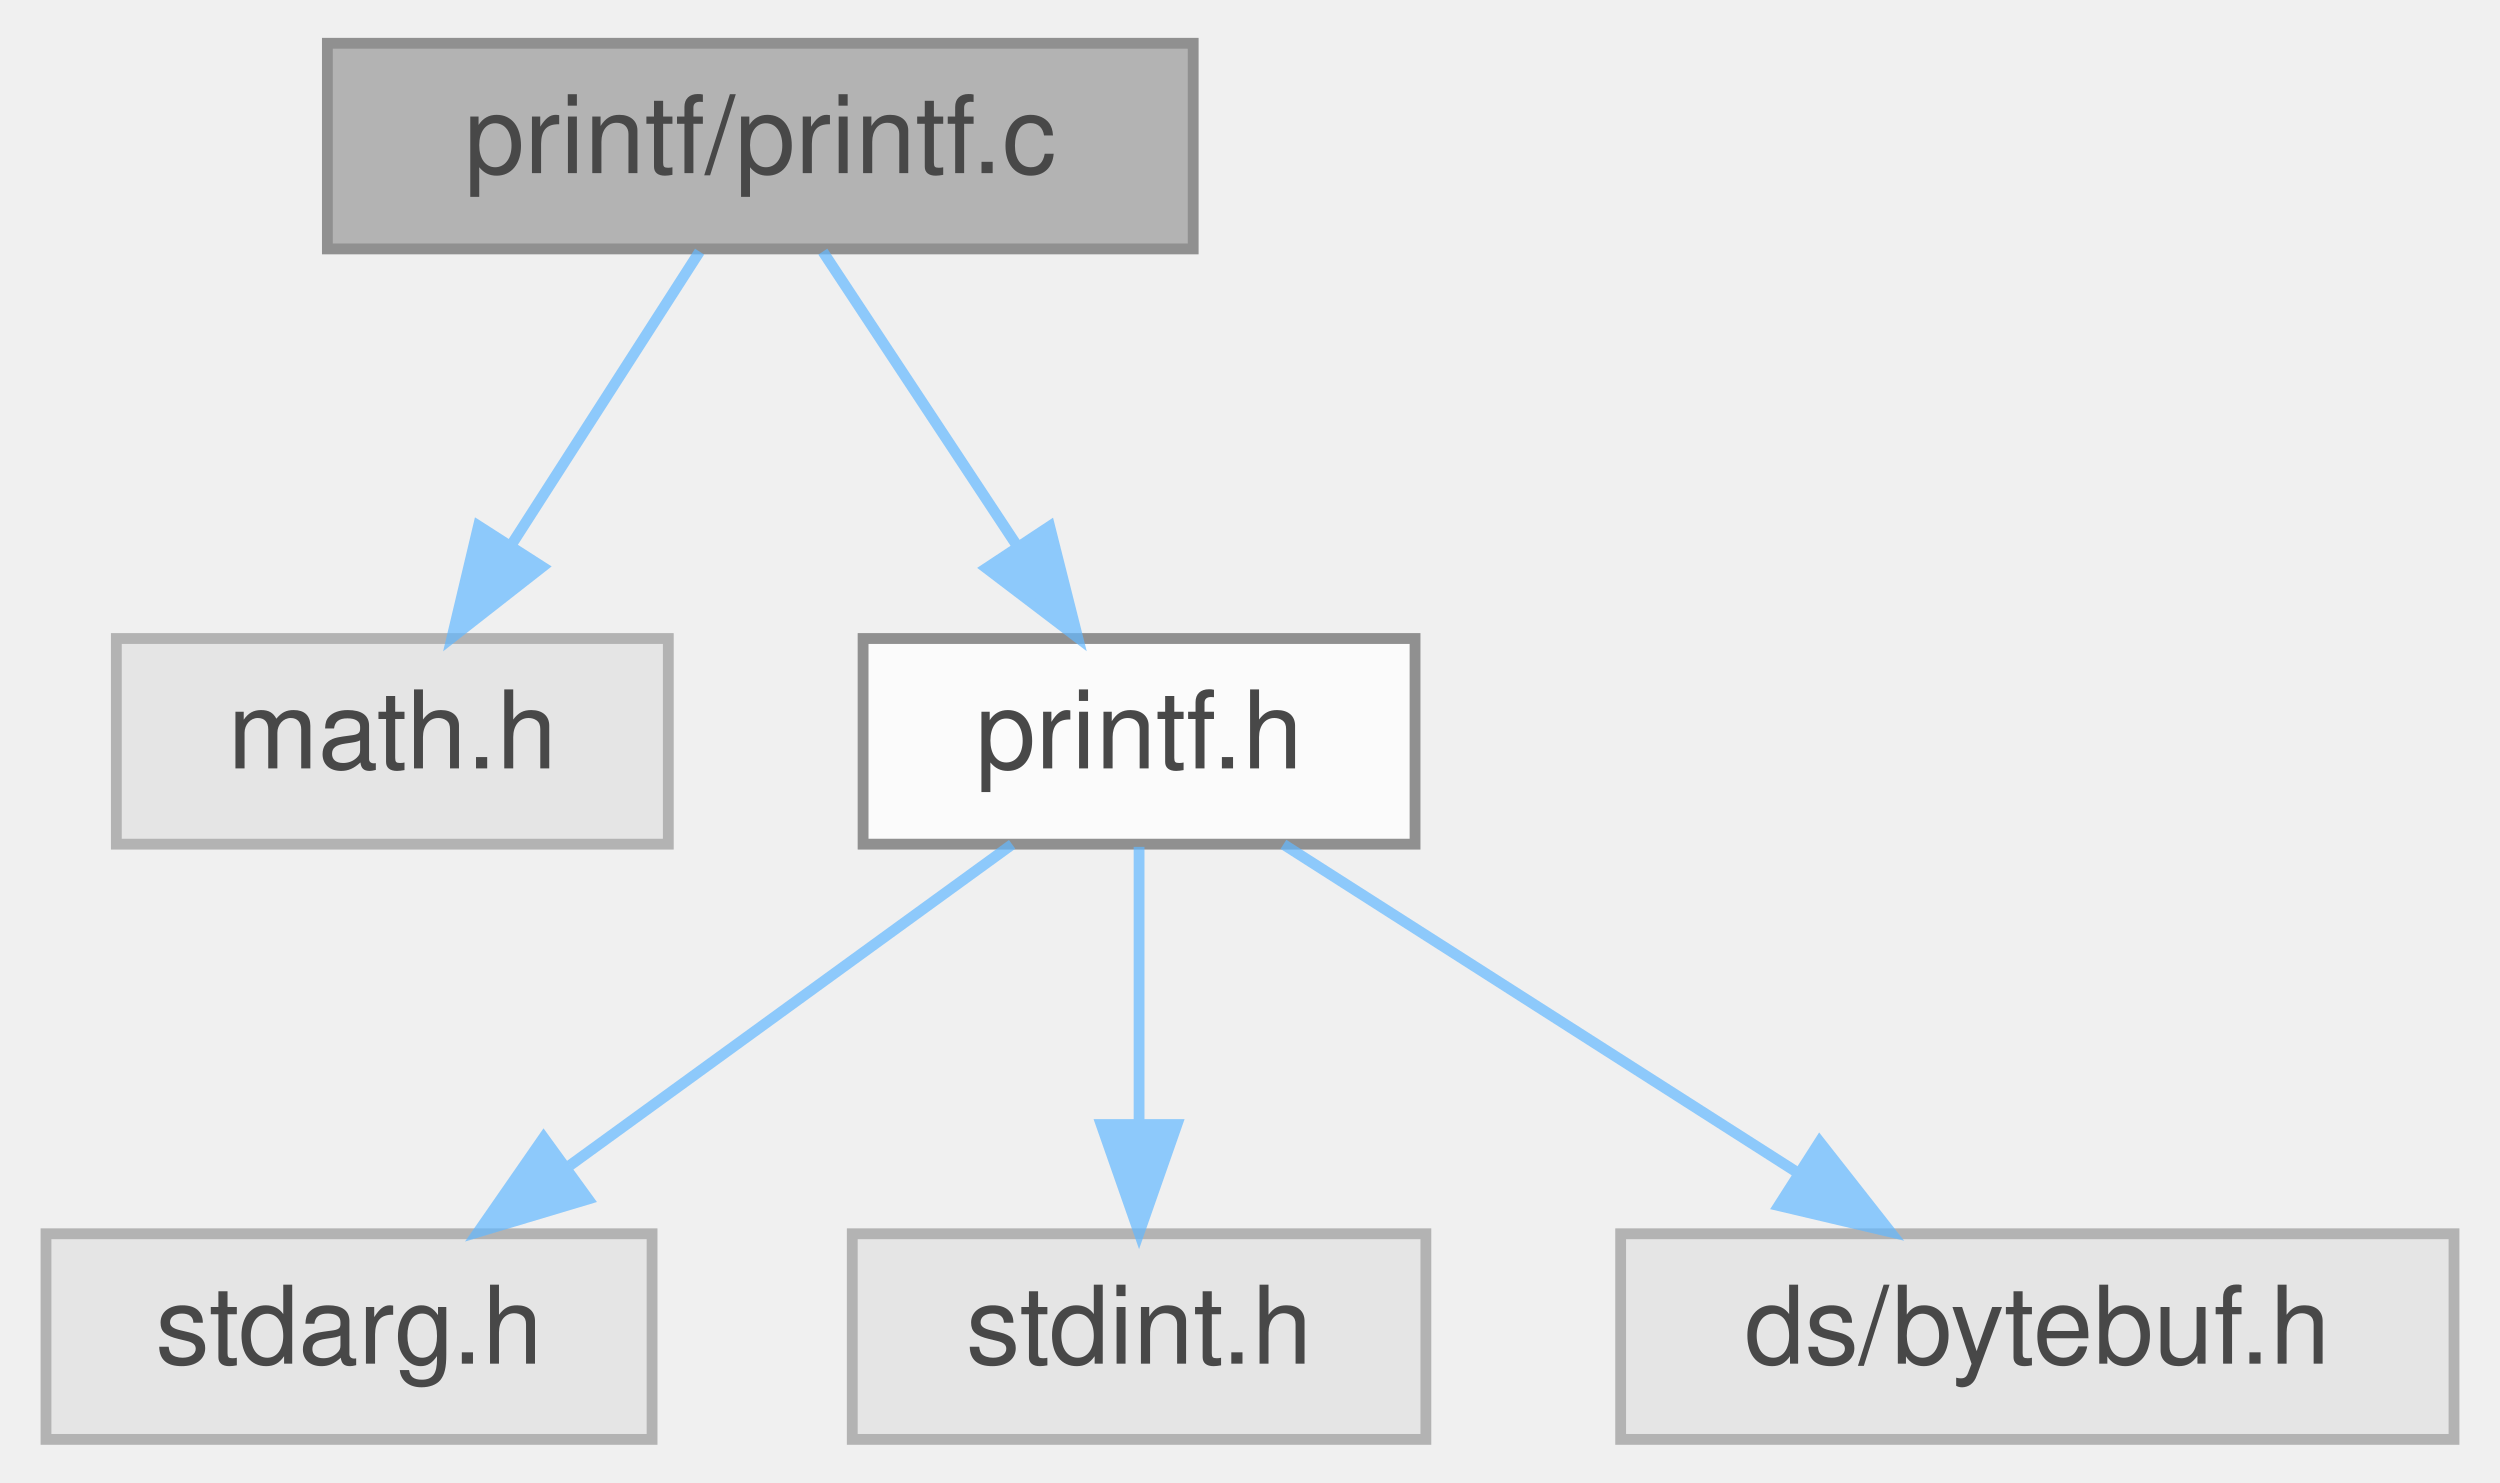
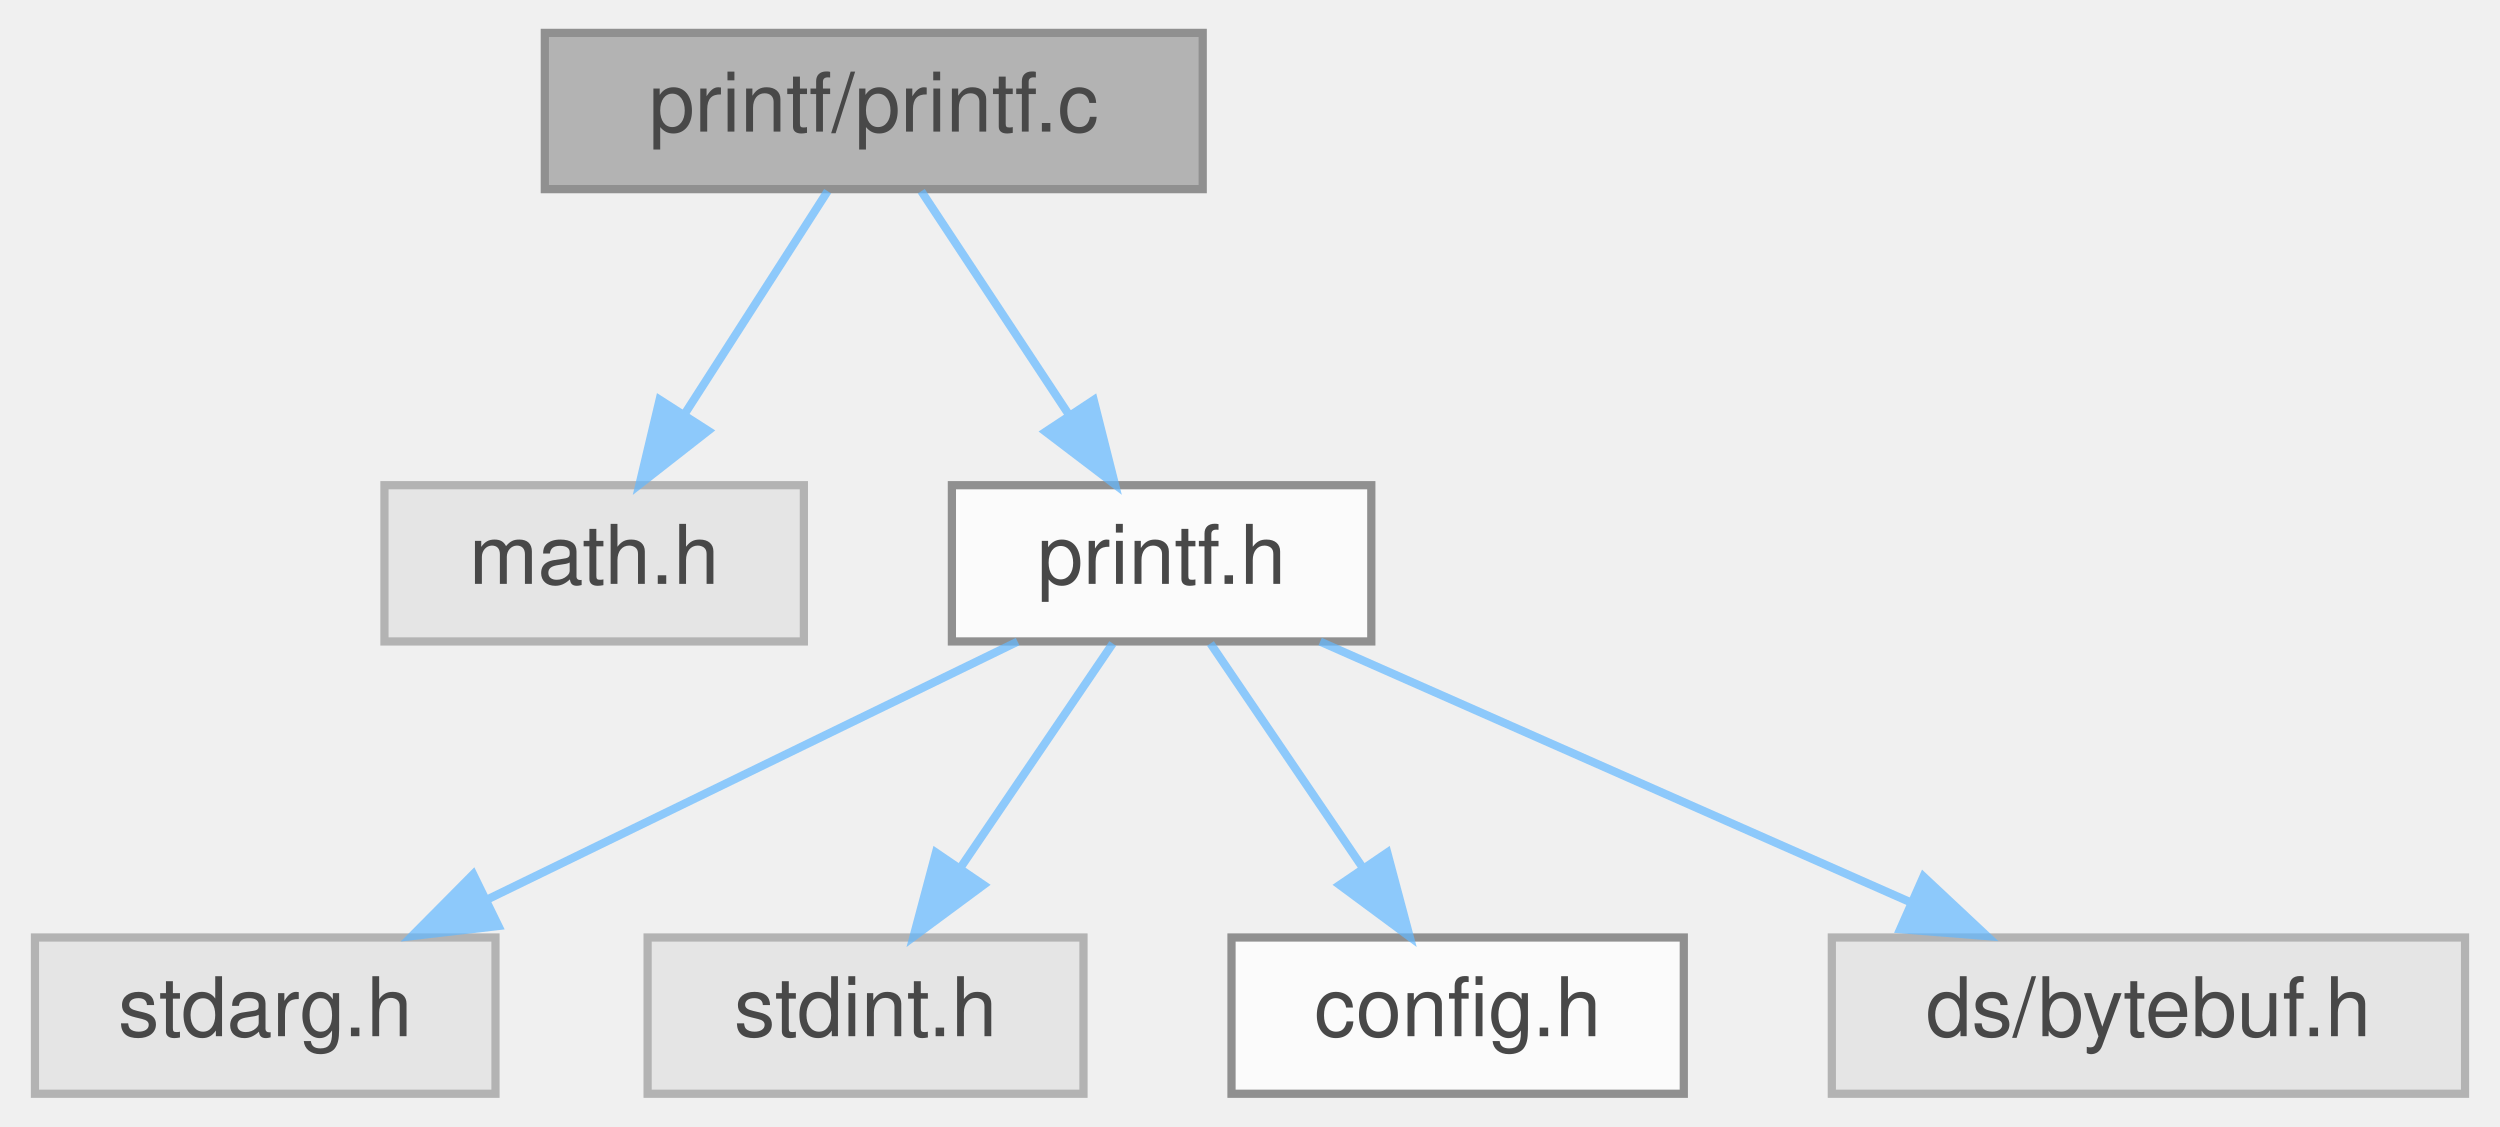
- <svg xmlns="http://www.w3.org/2000/svg" xmlns:xlink="http://www.w3.org/1999/xlink" width="231pt" height="137pt" viewBox="0.00 0.00 230.50 137.00">
+ <svg xmlns="http://www.w3.org/2000/svg" xmlns:xlink="http://www.w3.org/1999/xlink" width="304pt" height="137pt" viewBox="0.00 0.00 303.50 137.00">
  <svg id="main" version="1.1" xml:space="preserve">
    <style type="text/css">
.node, .edge {opacity: 0.7;}
.node.selected, .edge.selected {opacity: 1;}
.edge:hover path { stroke: red; }
.edge:hover polygon { stroke: red; fill: red; }
</style>
    <svg id="graph" class="graph">
      <g id="graph0" class="graph" transform="scale(1 1) rotate(0) translate(4 133)">
        <g id="Node000001" class="node">
          <g id="a_Node000001">
            <a xlink:title="Pared down printf implementation for embedded use.">
-               <polygon fill="#999999" stroke="#666666" points="106,-129 26,-129 26,-110 106,-110 106,-129" />
-               <text text-anchor="middle" x="66" y="-117" font-family="Helvetica,sans-Serif" font-size="10.00">printf/printf.c</text>
+               <polygon fill="#999999" stroke="#666666" points="142,-129 62,-129 62,-110 142,-110 142,-129" />
+               <text text-anchor="middle" x="102" y="-117" font-family="Helvetica,sans-Serif" font-size="10.00">printf/printf.c</text>
            </a>
          </g>
        </g>
        <g id="Node000002" class="node">
          <g id="a_Node000002">
            <a xlink:title=" ">
-               <polygon fill="#e0e0e0" stroke="#999999" points="57.5,-74 6.5,-74 6.5,-55 57.5,-55 57.5,-74" />
-               <text text-anchor="middle" x="32" y="-62" font-family="Helvetica,sans-Serif" font-size="10.00">math.h</text>
+               <polygon fill="#e0e0e0" stroke="#999999" points="93.5,-74 42.5,-74 42.5,-55 93.5,-55 93.5,-74" />
+               <text text-anchor="middle" x="68" y="-62" font-family="Helvetica,sans-Serif" font-size="10.00">math.h</text>
            </a>
          </g>
        </g>
        <g id="edge1_Node000001_Node000002" class="edge">
          <g id="a_edge1_Node000001_Node000002">
            <a xlink:title=" ">
-               <path fill="none" stroke="#63b8ff" d="M60.39,-109.75C55.68,-102.42 48.83,-91.73 43.03,-82.7" />
-               <polygon fill="#63b8ff" stroke="#63b8ff" points="45.86,-80.62 37.51,-74.09 39.96,-84.4 45.86,-80.62" />
+               <path fill="none" stroke="#63b8ff" d="M96.39,-109.75C91.68,-102.42 84.83,-91.73 79.03,-82.7" />
+               <polygon fill="#63b8ff" stroke="#63b8ff" points="81.86,-80.62 73.51,-74.09 75.96,-84.4 81.86,-80.62" />
            </a>
          </g>
        </g>
        <g id="Node000003" class="node">
          <g id="a_Node000003">
            <a xlink:href="printf_8h.html" target="_top" xlink:title="Interface and usage of printf implementation.">
-               <polygon fill="white" stroke="#666666" points="126.5,-74 75.5,-74 75.5,-55 126.5,-55 126.5,-74" />
-               <text text-anchor="middle" x="101" y="-62" font-family="Helvetica,sans-Serif" font-size="10.00">printf.h</text>
+               <polygon fill="white" stroke="#666666" points="162.5,-74 111.5,-74 111.5,-55 162.5,-55 162.5,-74" />
+               <text text-anchor="middle" x="137" y="-62" font-family="Helvetica,sans-Serif" font-size="10.00">printf.h</text>
            </a>
          </g>
        </g>
        <g id="edge2_Node000001_Node000003" class="edge">
          <g id="a_edge2_Node000001_Node000003">
            <a xlink:title=" ">
-               <path fill="none" stroke="#63b8ff" d="M71.78,-109.75C76.62,-102.42 83.68,-91.73 89.64,-82.7" />
-               <polygon fill="#63b8ff" stroke="#63b8ff" points="92.74,-84.36 95.33,-74.09 86.9,-80.5 92.74,-84.36" />
+               <path fill="none" stroke="#63b8ff" d="M107.78,-109.75C112.62,-102.42 119.68,-91.73 125.64,-82.7" />
+               <polygon fill="#63b8ff" stroke="#63b8ff" points="128.74,-84.36 131.33,-74.09 122.9,-80.5 128.74,-84.36" />
            </a>
          </g>
        </g>
        <g id="Node000004" class="node">
          <g id="a_Node000004">
            <a xlink:title=" ">
              <polygon fill="#e0e0e0" stroke="#999999" points="56,-19 0,-19 0,0 56,0 56,-19" />
              <text text-anchor="middle" x="28" y="-7" font-family="Helvetica,sans-Serif" font-size="10.00">stdarg.h</text>
            </a>
          </g>
        </g>
        <g id="edge3_Node000003_Node000004" class="edge">
          <g id="a_edge3_Node000003_Node000004">
            <a xlink:title=" ">
-               <path fill="none" stroke="#63b8ff" d="M89.27,-54.98C78.27,-47 61.58,-34.88 48.4,-25.31" />
-               <polygon fill="#63b8ff" stroke="#63b8ff" points="50.09,-22.21 39.94,-19.17 45.98,-27.88 50.09,-22.21" />
+               <path fill="none" stroke="#63b8ff" d="M119.49,-54.98C102.03,-46.5 74.99,-33.35 54.83,-23.54" />
+               <polygon fill="#63b8ff" stroke="#63b8ff" points="56.36,-20.4 45.83,-19.17 53.29,-26.69 56.36,-20.4" />
            </a>
          </g>
        </g>
        <g id="Node000005" class="node">
          <g id="a_Node000005">
            <a xlink:title=" ">
              <polygon fill="#e0e0e0" stroke="#999999" points="127.5,-19 74.5,-19 74.5,0 127.5,0 127.5,-19" />
              <text text-anchor="middle" x="101" y="-7" font-family="Helvetica,sans-Serif" font-size="10.00">stdint.h</text>
            </a>
          </g>
        </g>
        <g id="edge4_Node000003_Node000005" class="edge">
          <g id="a_edge4_Node000003_Node000005">
            <a xlink:title=" ">
-               <path fill="none" stroke="#63b8ff" d="M101,-54.75C101,-47.8 101,-37.85 101,-29.13" />
-               <polygon fill="#63b8ff" stroke="#63b8ff" points="104.5,-29.09 101,-19.09 97.5,-29.09 104.5,-29.09" />
+               <path fill="none" stroke="#63b8ff" d="M131.06,-54.75C126.02,-47.34 118.66,-36.5 112.49,-27.41" />
+               <polygon fill="#63b8ff" stroke="#63b8ff" points="115.35,-25.39 106.83,-19.09 109.56,-29.33 115.35,-25.39" />
            </a>
          </g>
        </g>
        <g id="Node000006" class="node">
          <g id="a_Node000006">
-             <a xlink:title=" ">
-               <polygon fill="#e0e0e0" stroke="#999999" points="222.5,-19 145.5,-19 145.5,0 222.5,0 222.5,-19" />
-               <text text-anchor="middle" x="184" y="-7" font-family="Helvetica,sans-Serif" font-size="10.00">ds/bytebuf.h</text>
+             <a xlink:href="config_8h.html" target="_top" xlink:title=" ">
+               <polygon fill="white" stroke="#666666" points="200.5,-19 145.5,-19 145.5,0 200.5,0 200.5,-19" />
+               <text text-anchor="middle" x="173" y="-7" font-family="Helvetica,sans-Serif" font-size="10.00">config.h</text>
            </a>
          </g>
        </g>
        <g id="edge5_Node000003_Node000006" class="edge">
          <g id="a_edge5_Node000003_Node000006">
            <a xlink:title=" ">
-               <path fill="none" stroke="#63b8ff" d="M114.34,-54.98C127.09,-46.84 146.55,-34.41 161.67,-24.76" />
-               <polygon fill="#63b8ff" stroke="#63b8ff" points="163.88,-27.5 170.42,-19.17 160.11,-21.6 163.88,-27.5" />
+               <path fill="none" stroke="#63b8ff" d="M142.94,-54.75C147.98,-47.34 155.34,-36.5 161.51,-27.41" />
+               <polygon fill="#63b8ff" stroke="#63b8ff" points="164.44,-29.33 167.17,-19.09 158.65,-25.39 164.44,-29.33" />
+             </a>
+           </g>
+         </g>
+         <g id="Node000007" class="node">
+           <g id="a_Node000007">
+             <a xlink:title=" ">
+               <polygon fill="#e0e0e0" stroke="#999999" points="295.5,-19 218.5,-19 218.5,0 295.5,0 295.5,-19" />
+               <text text-anchor="middle" x="257" y="-7" font-family="Helvetica,sans-Serif" font-size="10.00">ds/bytebuf.h</text>
+             </a>
+           </g>
+         </g>
+         <g id="edge6_Node000003_Node000007" class="edge">
+           <g id="a_edge6_Node000003_Node000007">
+             <a xlink:title=" ">
+               <path fill="none" stroke="#63b8ff" d="M156.28,-54.98C175.67,-46.42 205.81,-33.11 228.07,-23.28" />
+               <polygon fill="#63b8ff" stroke="#63b8ff" points="229.64,-26.41 237.37,-19.17 226.81,-20.01 229.64,-26.41" />
            </a>
          </g>
        </g>
      </g>
    </svg>
  </svg>
  <style type="text/css">

[data-mouse-over-selected='false'] { opacity: 0.7; }
[data-mouse-over-selected='true']  { opacity: 1.0; }

</style>
</svg>
